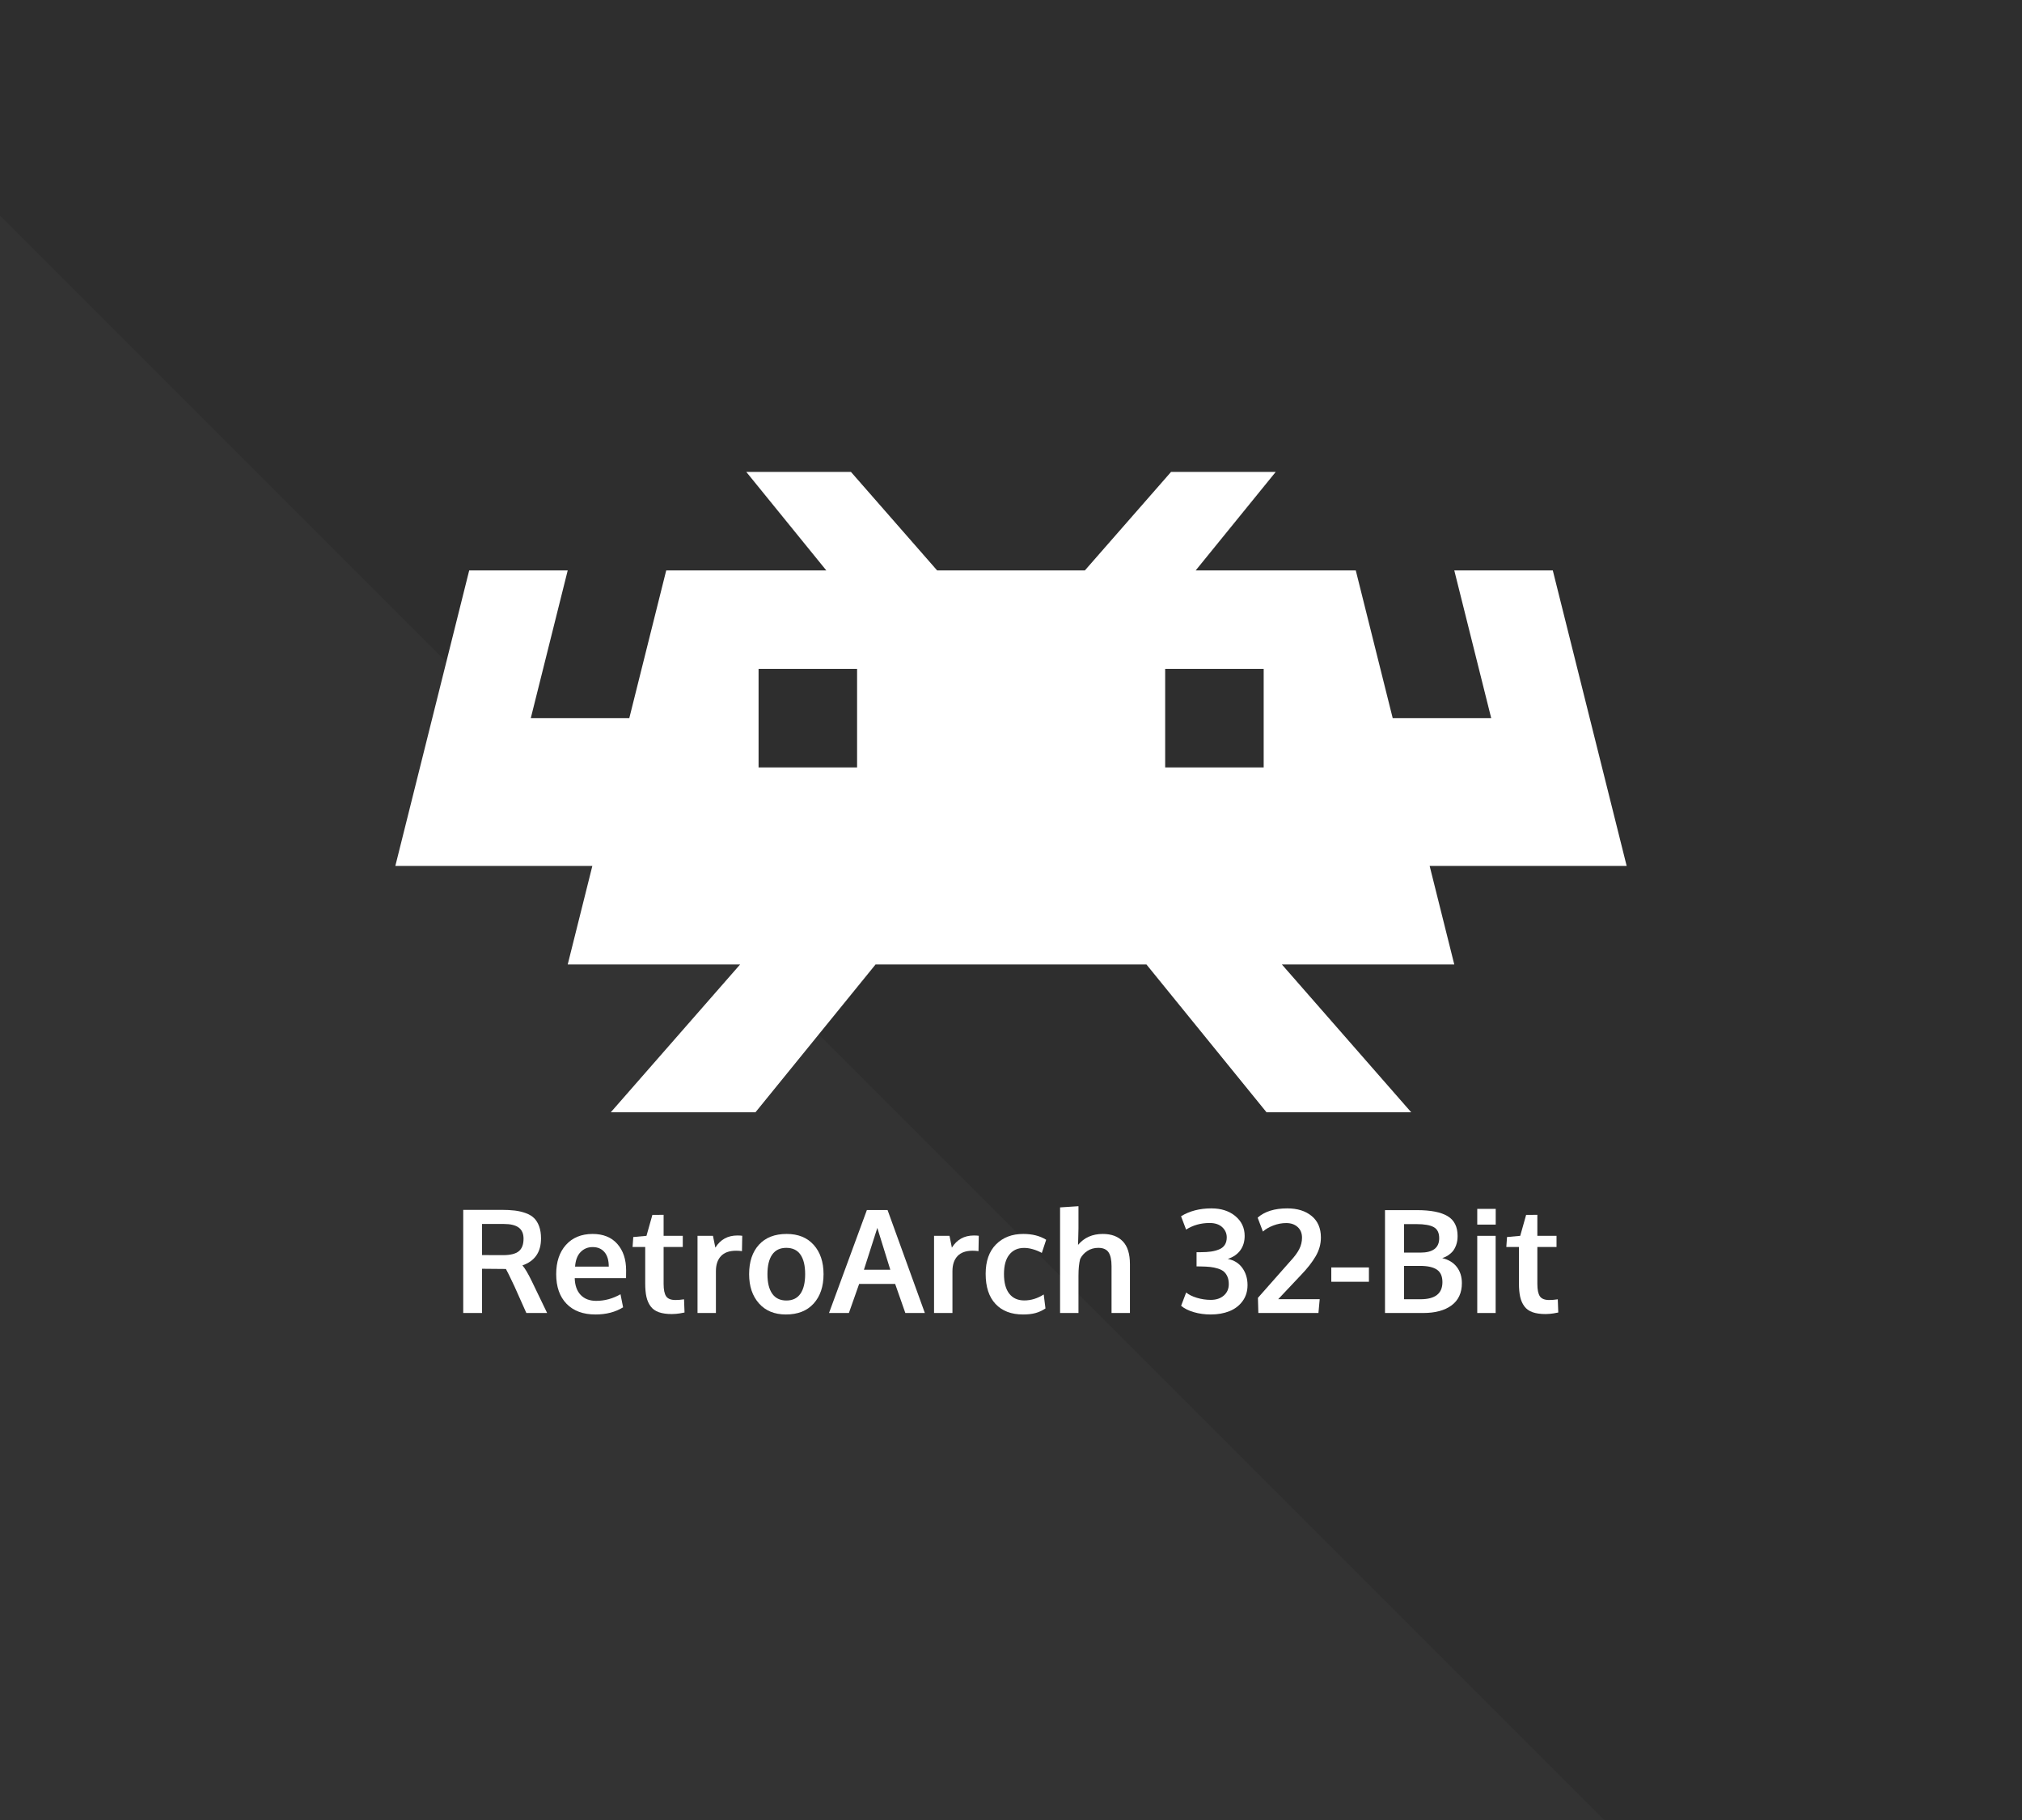
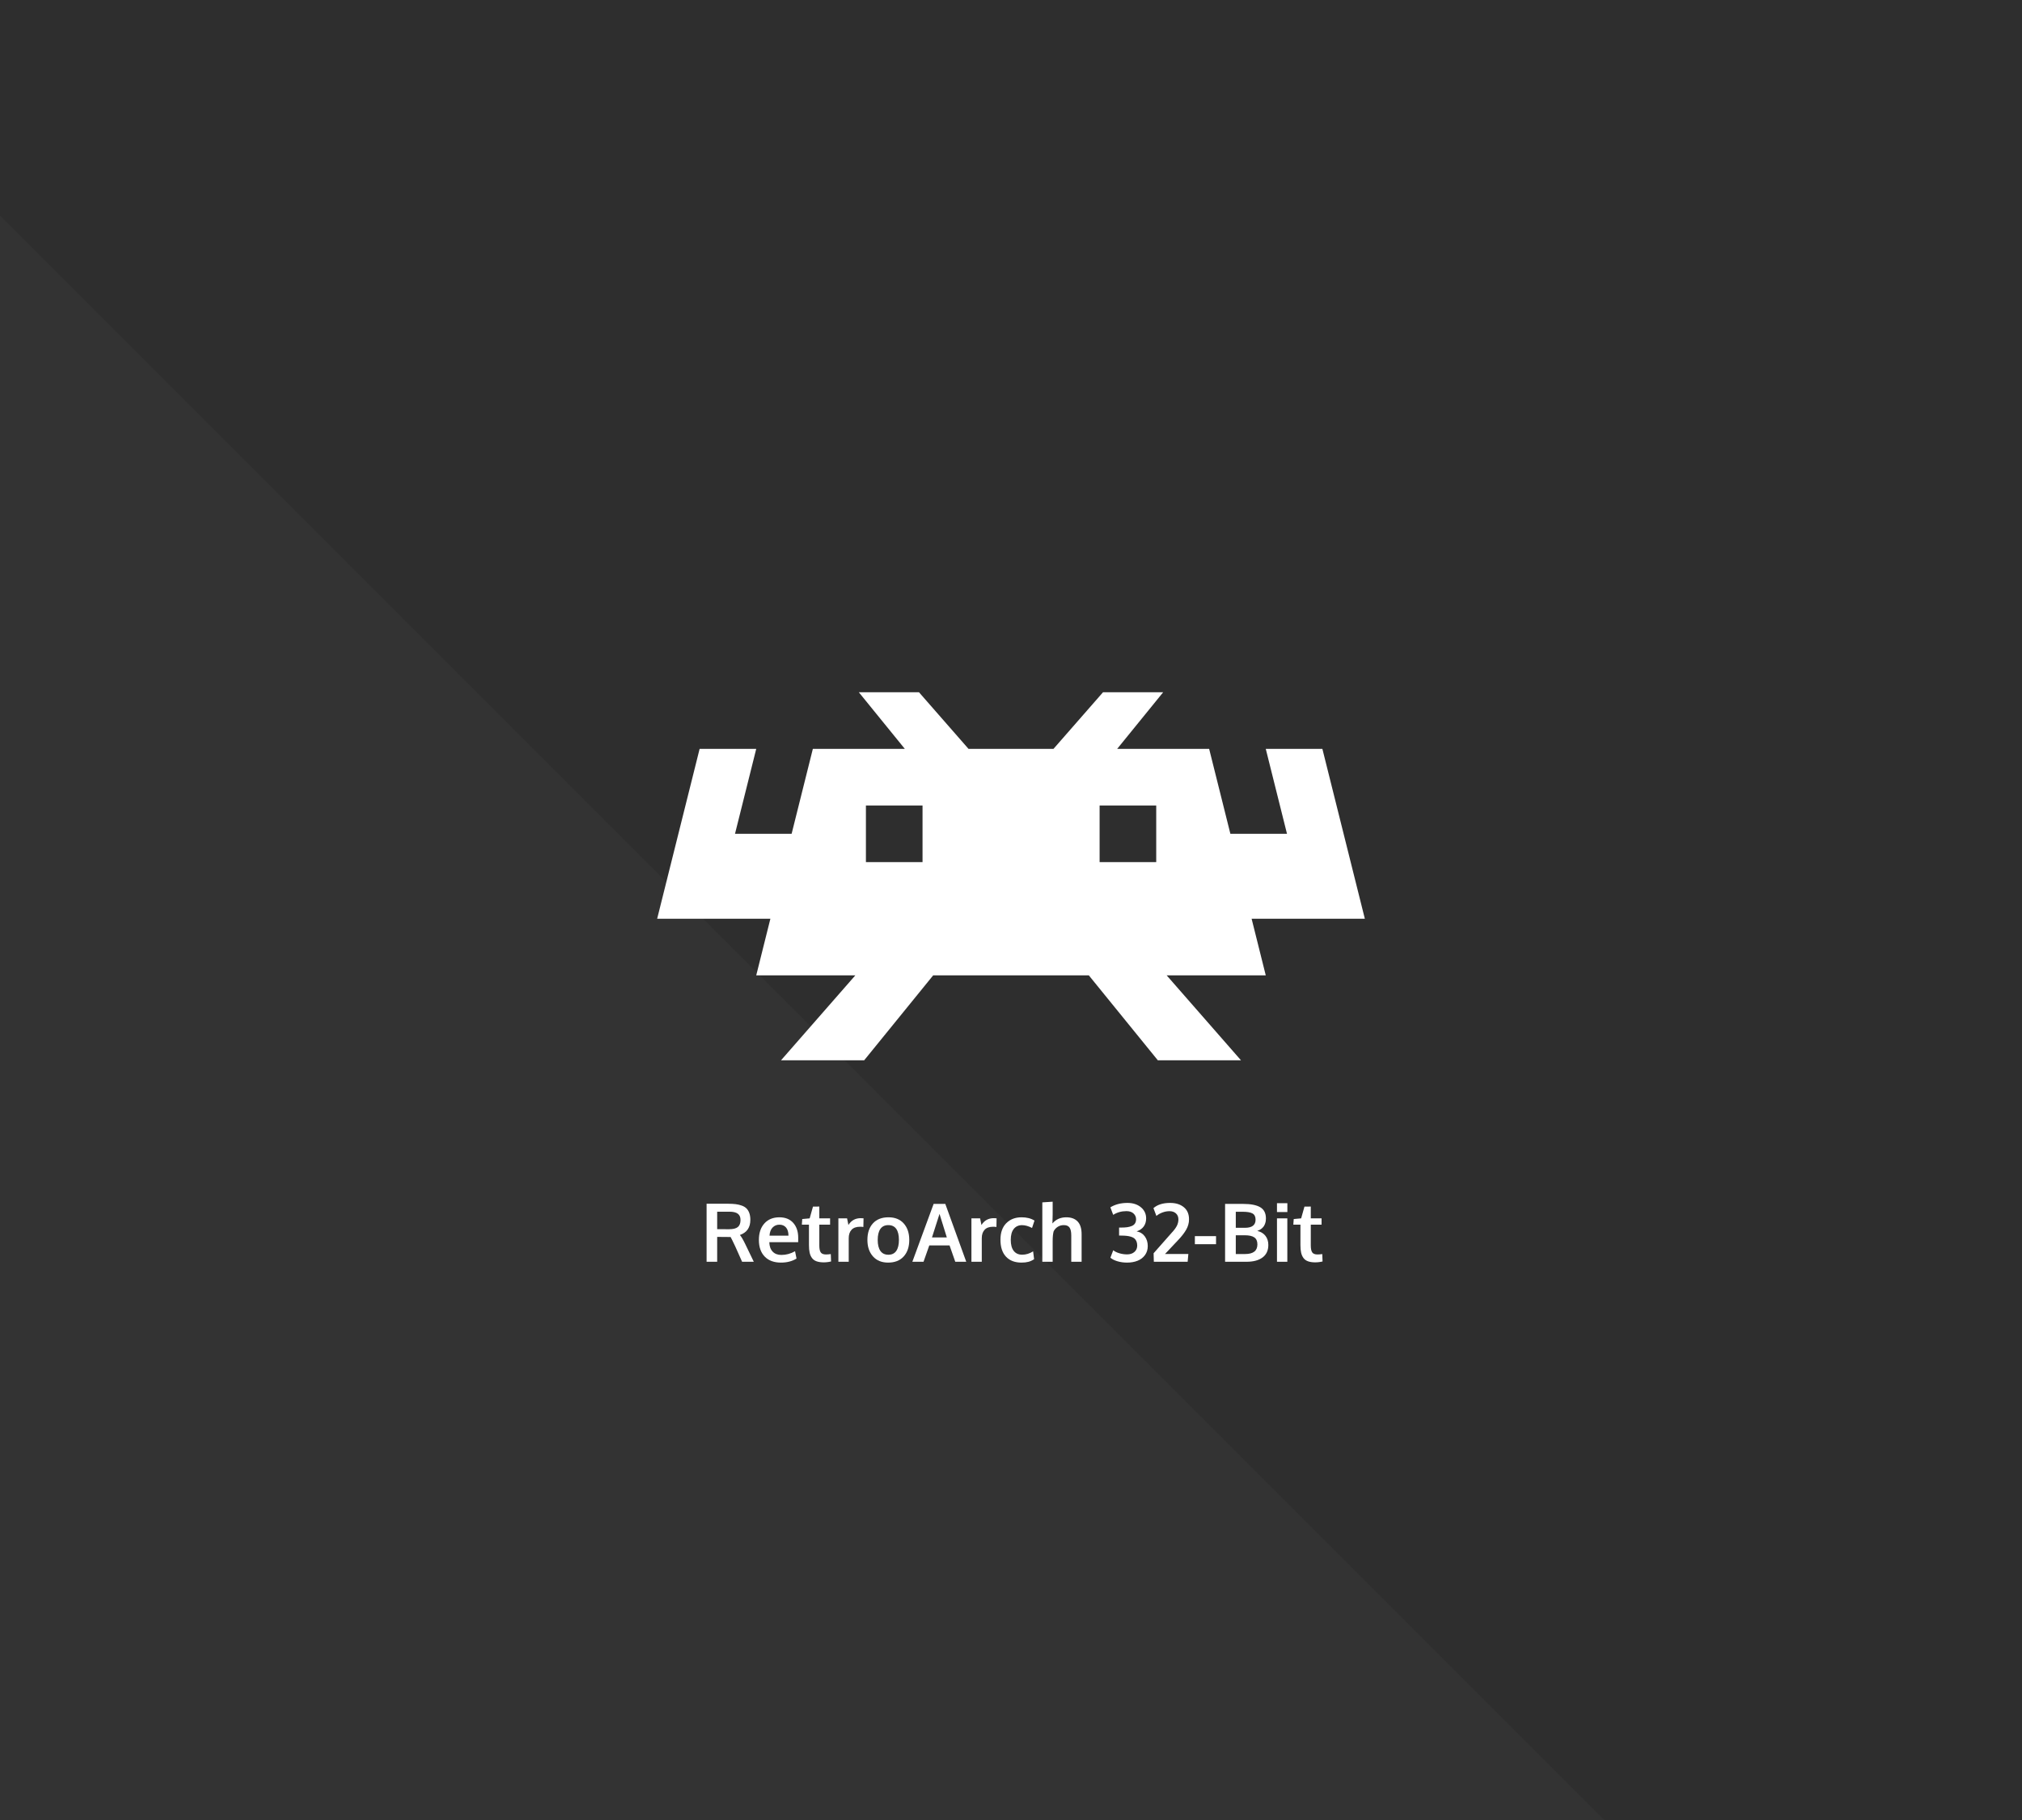
<svg xmlns="http://www.w3.org/2000/svg" width="100%" height="100%" viewBox="0 0 1200 1080" version="1.1" xml:space="preserve" style="fill-rule:evenodd;clip-rule:evenodd;stroke-linejoin:round;stroke-miterlimit:2;">
-   <g transform="matrix(1,0,0,1.09091,-720,207.273)">
-     <rect x="720" y="-190" width="1200" height="990" style="fill:rgb(46,46,46);" />
-   </g>
-   <g transform="matrix(0.707107,-0.707107,0.707107,0.707107,-575.938,-155.145)">
-     <path d="M-466.129,1280.63L207,607.5L207,1953.76L-466.129,1280.63Z" style="fill:rgb(51,51,51);" />
-   </g>
-   <g id="RetroArch-32-Bit">
-     <g transform="matrix(1,0,0,1,14.6837,-61.2735)">
-       <path d="M260.233,840.419L260.233,779.211L282.858,779.211C285.941,779.211 288.615,779.35 290.879,779.628C293.143,779.905 295.295,780.412 297.337,781.149C299.379,781.885 301.032,782.878 302.295,784.128C303.559,785.378 304.559,787.01 305.295,789.024C306.032,791.037 306.4,793.419 306.4,796.169C306.4,804.28 302.719,809.614 295.358,812.169C296.858,813.864 298.719,817.003 300.941,821.586L310.025,840.419L297.691,840.419L290.566,824.461C287.872,818.739 286.205,815.35 285.566,814.294C285.094,814.267 283.525,814.253 280.858,814.253L271.4,814.169L271.4,840.419L260.233,840.419ZM283.858,806.086C288.191,806.086 291.302,805.315 293.191,803.774C295.08,802.232 296.025,799.753 296.025,796.336C296.025,793.336 295.066,791.128 293.15,789.711C291.233,788.294 288.302,787.586 284.358,787.586L271.4,787.586L271.4,806.044C271.816,806.044 273.886,806.051 277.608,806.065C281.33,806.079 283.414,806.086 283.858,806.086Z" style="fill:white;fill-rule:nonzero;" />
-       <path d="M338.733,841.294C331.372,841.294 325.643,839.176 321.545,834.94C317.448,830.704 315.4,824.85 315.4,817.378C315.4,810.1 317.33,804.308 321.191,800.003C325.052,795.697 330.316,793.53 336.983,793.503C343.289,793.503 348.184,795.475 351.67,799.419C355.157,803.364 356.9,808.6 356.9,815.128C356.9,815.6 356.893,816.364 356.879,817.419C356.865,818.475 356.858,819.253 356.858,819.753L326.4,819.753C326.511,824.03 327.684,827.343 329.92,829.69C332.157,832.037 335.233,833.211 339.15,833.211C344.15,833.211 348.955,831.905 353.566,829.294L355.108,837.044C350.525,839.878 345.066,841.294 338.733,841.294ZM326.608,812.878L346.608,812.878C346.608,809.155 345.761,806.294 344.066,804.294C342.372,802.294 340.025,801.294 337.025,801.294C334.219,801.294 331.851,802.267 329.92,804.211C327.99,806.155 326.886,809.044 326.608,812.878Z" style="fill:white;fill-rule:nonzero;" />
-       <path d="M384.066,841.044C380.955,841.044 378.365,840.676 376.295,839.94C374.226,839.204 372.608,838.044 371.441,836.461C370.275,834.878 369.448,833.01 368.962,830.857C368.476,828.704 368.233,826.044 368.233,822.878L368.233,801.253L360.733,801.253L361.15,795.336L368.983,794.628L372.483,782.211L379.15,782.169L379.15,794.628L390.525,794.628L390.525,801.253L379.15,801.253L379.15,823.086C379.15,826.558 379.65,829.03 380.65,830.503C381.65,831.975 383.497,832.711 386.191,832.711C387.775,832.711 389.469,832.572 391.275,832.294L391.566,840.128C391.511,840.128 391.17,840.19 390.545,840.315C389.92,840.44 389.323,840.551 388.754,840.649C388.184,840.746 387.455,840.836 386.566,840.919C385.677,841.003 384.844,841.044 384.066,841.044Z" style="fill:white;fill-rule:nonzero;" />
-       <path d="M399.275,840.419L399.275,794.628L408.441,794.628L409.858,801.628C412.858,796.822 417.205,794.419 422.9,794.419C424.094,794.419 425.066,794.475 425.816,794.586L425.65,803.711C424.539,803.544 423.386,803.461 422.191,803.461C418.164,803.461 415.157,804.53 413.17,806.669C411.184,808.808 410.191,811.78 410.191,815.586L410.191,840.419L399.275,840.419Z" style="fill:white;fill-rule:nonzero;" />
-       <path d="M452.025,833.003C455.719,833.003 458.497,831.655 460.358,828.961C462.219,826.267 463.15,822.405 463.15,817.378C463.15,812.294 462.219,808.419 460.358,805.753C458.497,803.086 455.691,801.753 451.941,801.753C448.247,801.753 445.462,803.093 443.587,805.774C441.712,808.454 440.775,812.336 440.775,817.419C440.775,822.419 441.719,826.267 443.608,828.961C445.497,831.655 448.302,833.003 452.025,833.003ZM451.733,841.294C444.955,841.294 439.622,839.1 435.733,834.711C431.844,830.322 429.9,824.544 429.9,817.378C429.9,809.989 431.844,804.162 435.733,799.899C439.622,795.635 445.108,793.503 452.191,793.503C459.025,793.503 464.379,795.676 468.254,800.024C472.129,804.371 474.066,810.155 474.066,817.378C474.066,824.683 472.108,830.496 468.191,834.815C464.275,839.135 458.789,841.294 451.733,841.294Z" style="fill:white;fill-rule:nonzero;" />
-       <path d="M477.316,840.419L499.775,779.336L512.066,779.336L534.191,840.419L522.608,840.419L516.566,823.169L495.191,823.169L489.108,840.419L477.316,840.419ZM498.025,814.753L513.691,814.753C508.691,798.725 506.122,790.447 505.983,789.919L498.025,814.753Z" style="fill:white;fill-rule:nonzero;" />
-       <path d="M539.65,840.419L539.65,794.628L548.816,794.628L550.233,801.628C553.233,796.822 557.58,794.419 563.275,794.419C564.469,794.419 565.441,794.475 566.191,794.586L566.025,803.711C564.914,803.544 563.761,803.461 562.566,803.461C558.539,803.461 555.532,804.53 553.545,806.669C551.559,808.808 550.566,811.78 550.566,815.586L550.566,840.419L539.65,840.419Z" style="fill:white;fill-rule:nonzero;" />
-       <path d="M592.483,841.294C585.483,841.294 580.032,839.211 576.129,835.044C572.226,830.878 570.275,824.919 570.275,817.169C570.275,809.669 572.323,803.85 576.42,799.711C580.518,795.572 585.914,793.503 592.608,793.503C597.969,793.503 602.497,794.655 606.191,796.961L603.608,804.753C599.83,802.78 596.316,801.794 593.066,801.794C589.372,801.794 586.462,803.114 584.337,805.753C582.212,808.392 581.15,812.239 581.15,817.294C581.15,822.405 582.198,826.294 584.295,828.961C586.393,831.628 589.358,832.961 593.191,832.961C597.191,832.961 601.039,831.78 604.733,829.419L605.775,837.711C603.858,838.989 601.872,839.905 599.816,840.461C597.761,841.017 595.316,841.294 592.483,841.294Z" style="fill:white;fill-rule:nonzero;" />
-       <path d="M614.441,840.419L614.441,777.753L625.358,777.044L625.358,790.253C625.358,790.892 625.316,792.662 625.233,795.565C625.15,798.468 625.108,799.947 625.108,800.003C628.747,795.669 633.636,793.503 639.775,793.503C644.886,793.503 648.851,794.968 651.67,797.899C654.49,800.829 655.9,805.336 655.9,811.419L655.9,840.419L644.983,840.419L644.983,812.628C644.983,808.878 644.386,806.128 643.191,804.378C641.997,802.628 639.969,801.753 637.108,801.753C634.664,801.753 632.497,802.371 630.608,803.607C628.719,804.843 627.302,806.433 626.358,808.378C625.691,810.933 625.358,814.267 625.358,818.378L625.358,840.419L614.441,840.419Z" style="fill:white;fill-rule:nonzero;" />
-       <path d="M703.858,841.294C700.275,841.294 696.907,840.829 693.754,839.899C690.601,838.968 688.108,837.711 686.275,836.128L689.275,828.253C690.802,829.53 692.914,830.579 695.608,831.399C698.302,832.218 701.066,832.628 703.9,832.628C707.094,832.628 709.67,831.767 711.629,830.044C713.587,828.322 714.566,826.072 714.566,823.294C714.566,821.572 714.295,820.086 713.754,818.836C713.212,817.586 712.497,816.586 711.608,815.836C710.719,815.086 709.532,814.482 708.045,814.024C706.559,813.565 705.039,813.253 703.483,813.086C701.927,812.919 700.052,812.822 697.858,812.794C697.775,812.794 697.372,812.787 696.65,812.774C695.927,812.76 695.525,812.753 695.441,812.753L695.441,804.336L697.775,804.336C700.191,804.336 702.268,804.211 704.004,803.961C705.74,803.711 707.351,803.28 708.837,802.669C710.323,802.058 711.448,801.155 712.212,799.961C712.976,798.767 713.358,797.294 713.358,795.544C713.358,793.183 712.469,791.169 710.691,789.503C708.914,787.836 706.414,787.003 703.191,787.003C697.969,787.003 693.316,788.308 689.233,790.919L686.233,783.003C691.289,779.892 697.289,778.336 704.233,778.336C710.039,778.336 714.782,779.864 718.462,782.919C722.143,785.975 723.983,789.892 723.983,794.669C723.983,798.003 723.129,800.843 721.42,803.19C719.712,805.537 717.233,807.253 713.983,808.336C717.705,809.058 720.587,810.85 722.629,813.711C724.67,816.572 725.691,819.947 725.691,823.836C725.691,827.53 724.705,830.718 722.733,833.399C720.761,836.079 718.15,838.065 714.9,839.357C711.65,840.649 707.969,841.294 703.858,841.294Z" style="fill:white;fill-rule:nonzero;" />
-       <path d="M732.108,840.419L731.858,831.419L751.15,809.586C753.539,807.03 755.282,804.676 756.379,802.524C757.476,800.371 758.025,798.1 758.025,795.711C758.025,793.072 757.164,790.968 755.441,789.399C753.719,787.829 751.455,787.044 748.65,787.044C746.066,787.044 743.518,787.524 741.004,788.482C738.49,789.44 736.427,790.642 734.816,792.086L731.691,783.836C735.858,780.169 741.719,778.336 749.275,778.336C755.275,778.336 760.101,779.843 763.754,782.857C767.407,785.871 769.233,790.128 769.233,795.628C769.233,799.517 768.198,803.225 766.129,806.753C764.059,810.28 761.233,813.905 757.65,817.628L743.9,832.211L768.525,832.211L767.775,840.419L732.108,840.419Z" style="fill:white;fill-rule:nonzero;" />
-       <rect x="775.4" y="813.378" width="22.333" height="8.5" style="fill:white;fill-rule:nonzero;" />
-       <path d="M807.275,840.419L807.275,779.378L826.316,779.378C834.4,779.378 840.427,780.558 844.4,782.919C848.372,785.28 850.358,789.211 850.358,794.711C850.358,795.6 850.302,796.475 850.191,797.336C850.08,798.197 849.83,799.176 849.441,800.274C849.052,801.371 848.539,802.364 847.9,803.253C847.261,804.142 846.372,805.01 845.233,805.857C844.094,806.704 842.761,807.364 841.233,807.836C845.011,808.753 847.9,810.51 849.9,813.107C851.9,815.704 852.9,818.905 852.9,822.711C852.9,828.461 850.865,832.85 846.795,835.878C842.726,838.905 837.094,840.419 829.9,840.419L807.275,840.419ZM818.566,832.253L828.358,832.253C837.025,832.253 841.358,828.864 841.358,822.086C841.358,818.669 840.275,816.211 838.108,814.711C835.941,813.211 832.594,812.461 828.066,812.461L818.566,812.461L818.566,832.253ZM818.566,804.586L828.233,804.586C835.705,804.586 839.441,801.739 839.441,796.044C839.441,792.85 838.365,790.655 836.212,789.461C834.059,788.267 830.636,787.669 825.941,787.669L818.566,787.669L818.566,804.586Z" style="fill:white;fill-rule:nonzero;" />
-       <path d="M862.025,840.419L862.025,794.628L872.941,794.628L872.941,840.419L862.025,840.419ZM862.025,787.961L862.025,778.628L872.983,778.628L872.983,787.961L862.025,787.961Z" style="fill:white;fill-rule:nonzero;" />
-       <path d="M902.608,841.044C899.497,841.044 896.907,840.676 894.837,839.94C892.768,839.204 891.15,838.044 889.983,836.461C888.816,834.878 887.99,833.01 887.504,830.857C887.018,828.704 886.775,826.044 886.775,822.878L886.775,801.253L879.275,801.253L879.691,795.336L887.525,794.628L891.025,782.211L897.691,782.169L897.691,794.628L909.066,794.628L909.066,801.253L897.691,801.253L897.691,823.086C897.691,826.558 898.191,829.03 899.191,830.503C900.191,831.975 902.039,832.711 904.733,832.711C906.316,832.711 908.011,832.572 909.816,832.294L910.108,840.128C910.052,840.128 909.712,840.19 909.087,840.315C908.462,840.44 907.865,840.551 907.295,840.649C906.726,840.746 905.997,840.836 905.108,840.919C904.219,841.003 903.386,841.044 902.608,841.044Z" style="fill:white;fill-rule:nonzero;" />
+   <rect id="Artboard1" x="0" y="0" width="1200" height="1080" style="fill:none;" />
+   <g id="Artboard11">
+     <g transform="matrix(1,0,0,1.09091,-720,207.273)">
+       <rect x="720" y="-190" width="1200" height="990" style="fill:rgb(46,46,46);" />
    </g>
-     <g transform="matrix(30.4487,0,0,30.4487,234.615,104.636)">
-       <path d="M6.84,5.76L8.4,7.68L5.28,7.68L4.56,10.56L2.64,10.56L3.36,7.68L1.44,7.68L0,13.44L3.84,13.44L3.36,15.36L6.72,15.36L4.2,18.24L7.02,18.24L9.36,15.36L14.64,15.36L16.98,18.24L19.8,18.24L17.28,15.36L20.64,15.36L20.16,13.44L24,13.44L22.56,7.68L20.64,7.68L21.36,10.56L19.44,10.56L18.72,7.68L15.6,7.68L17.16,5.76L15.12,5.76L13.44,7.68L10.56,7.68L8.88,5.76L6.84,5.76ZM7.08,9.6L9,9.6L9,11.52L7.08,11.52L7.08,9.6ZM15.005,9.6L16.925,9.6L16.925,11.52L15.005,11.52L15.005,9.6Z" style="fill:white;fill-rule:nonzero;" />
+     <g transform="matrix(0.707107,-0.707107,0.707107,0.707107,-575.938,-155.145)">
+       <path d="M-466.129,1280.63L207,607.5L207,1953.76L-466.129,1280.63Z" style="fill:rgb(51,51,51);" />
+     </g>
+     <g id="retroarch-32.svg">
+       <g transform="matrix(1,0,0,1,17.8621,-91.6765)">
+         <path d="M401.482,840.419L401.482,805.99L414.208,805.99C415.943,805.99 417.447,806.068 418.72,806.224C419.993,806.38 421.204,806.665 422.353,807.08C423.501,807.494 424.431,808.052 425.142,808.755C425.853,809.458 426.415,810.376 426.829,811.509C427.243,812.642 427.45,813.982 427.45,815.529C427.45,820.091 425.38,823.091 421.24,824.529C422.083,825.482 423.13,827.247 424.38,829.826L429.49,840.419L422.552,840.419L418.544,831.443C417.029,828.224 416.091,826.318 415.732,825.724C415.466,825.708 414.583,825.701 413.083,825.701L407.763,825.654L407.763,840.419L401.482,840.419ZM414.771,821.107C417.208,821.107 418.958,820.673 420.021,819.806C421.083,818.939 421.615,817.544 421.615,815.622C421.615,813.935 421.075,812.693 419.997,811.896C418.919,811.099 417.271,810.701 415.052,810.701L407.763,810.701L407.763,821.083C407.997,821.083 409.161,821.087 411.255,821.095C413.349,821.103 414.521,821.107 414.771,821.107Z" style="fill:white;fill-rule:nonzero;" />
+         <path d="M445.638,840.912C441.497,840.912 438.275,839.72 435.97,837.337C433.665,834.955 432.513,831.662 432.513,827.458C432.513,823.365 433.599,820.107 435.771,817.685C437.943,815.263 440.904,814.044 444.654,814.029C448.2,814.029 450.954,815.138 452.915,817.357C454.876,819.576 455.857,822.521 455.857,826.193C455.857,826.458 455.853,826.888 455.845,827.482C455.837,828.076 455.833,828.513 455.833,828.794L438.7,828.794C438.763,831.201 439.423,833.064 440.681,834.384C441.939,835.705 443.669,836.365 445.872,836.365C448.685,836.365 451.388,835.63 453.982,834.162L454.849,838.521C452.271,840.115 449.2,840.912 445.638,840.912ZM438.818,824.927L450.068,824.927C450.068,822.833 449.591,821.224 448.638,820.099C447.685,818.974 446.365,818.412 444.677,818.412C443.099,818.412 441.767,818.958 440.681,820.052C439.595,821.146 438.974,822.771 438.818,824.927Z" style="fill:white;fill-rule:nonzero;" />
+         <path d="M471.138,840.771C469.388,840.771 467.931,840.564 466.767,840.15C465.603,839.736 464.693,839.083 464.036,838.193C463.38,837.302 462.915,836.251 462.642,835.04C462.368,833.83 462.232,832.333 462.232,830.552L462.232,818.388L458.013,818.388L458.247,815.06L462.654,814.662L464.622,807.677L468.372,807.654L468.372,814.662L474.771,814.662L474.771,818.388L468.372,818.388L468.372,830.669C468.372,832.622 468.654,834.013 469.216,834.841C469.779,835.669 470.818,836.083 472.333,836.083C473.224,836.083 474.177,836.005 475.193,835.849L475.357,840.255C475.325,840.255 475.134,840.29 474.782,840.361C474.431,840.431 474.095,840.494 473.775,840.548C473.454,840.603 473.044,840.654 472.544,840.701C472.044,840.747 471.575,840.771 471.138,840.771Z" style="fill:white;fill-rule:nonzero;" />
+         <path d="M479.693,840.419L479.693,814.662L484.849,814.662L485.646,818.599C487.333,815.896 489.779,814.544 492.982,814.544C493.654,814.544 494.2,814.576 494.622,814.638L494.529,819.771C493.904,819.677 493.255,819.63 492.583,819.63C490.318,819.63 488.626,820.232 487.509,821.435C486.392,822.638 485.833,824.31 485.833,826.451L485.833,840.419L479.693,840.419Z" style="fill:white;fill-rule:nonzero;" />
+         <path d="M509.365,836.247C511.443,836.247 513.005,835.49 514.052,833.974C515.099,832.458 515.622,830.287 515.622,827.458C515.622,824.599 515.099,822.419 514.052,820.919C513.005,819.419 511.427,818.669 509.318,818.669C507.24,818.669 505.673,819.423 504.618,820.931C503.564,822.439 503.036,824.622 503.036,827.482C503.036,830.294 503.568,832.458 504.63,833.974C505.693,835.49 507.271,836.247 509.365,836.247ZM509.2,840.912C505.388,840.912 502.388,839.677 500.2,837.208C498.013,834.74 496.919,831.49 496.919,827.458C496.919,823.302 498.013,820.025 500.2,817.626C502.388,815.228 505.474,814.029 509.458,814.029C513.302,814.029 516.314,815.251 518.493,817.697C520.673,820.142 521.763,823.396 521.763,827.458C521.763,831.568 520.661,834.837 518.458,837.267C516.255,839.697 513.169,840.912 509.2,840.912Z" style="fill:white;fill-rule:nonzero;" />
+         <path d="M523.591,840.419L536.224,806.06L543.138,806.06L555.583,840.419L549.068,840.419L545.669,830.716L533.646,830.716L530.224,840.419L523.591,840.419ZM535.24,825.982L544.052,825.982C541.24,816.966 539.794,812.31 539.716,812.013L535.24,825.982Z" style="fill:white;fill-rule:nonzero;" />
+         <path d="M558.654,840.419L558.654,814.662L563.81,814.662L564.607,818.599C566.294,815.896 568.74,814.544 571.943,814.544C572.615,814.544 573.161,814.576 573.583,814.638L573.49,819.771C572.865,819.677 572.216,819.63 571.544,819.63C569.279,819.63 567.587,820.232 566.47,821.435C565.353,822.638 564.794,824.31 564.794,826.451L564.794,840.419L558.654,840.419Z" style="fill:white;fill-rule:nonzero;" />
+         <path d="M588.372,840.912C584.435,840.912 581.368,839.74 579.173,837.396C576.978,835.052 575.88,831.701 575.88,827.341C575.88,823.122 577.032,819.849 579.337,817.521C581.642,815.193 584.677,814.029 588.443,814.029C591.458,814.029 594.005,814.677 596.083,815.974L594.63,820.357C592.505,819.247 590.529,818.693 588.7,818.693C586.622,818.693 584.986,819.435 583.79,820.919C582.595,822.404 581.997,824.568 581.997,827.412C581.997,830.287 582.587,832.474 583.767,833.974C584.947,835.474 586.615,836.224 588.771,836.224C591.021,836.224 593.185,835.56 595.263,834.232L595.849,838.896C594.771,839.615 593.654,840.13 592.497,840.443C591.341,840.755 589.966,840.912 588.372,840.912Z" style="fill:white;fill-rule:nonzero;" />
+         <path d="M600.724,840.419L600.724,805.169L606.865,804.771L606.865,812.201C606.865,812.56 606.841,813.556 606.794,815.189C606.747,816.822 606.724,817.654 606.724,817.685C608.771,815.247 611.521,814.029 614.974,814.029C617.849,814.029 620.079,814.853 621.665,816.501C623.251,818.15 624.044,820.685 624.044,824.107L624.044,840.419L617.904,840.419L617.904,824.787C617.904,822.677 617.568,821.13 616.896,820.146C616.224,819.162 615.083,818.669 613.474,818.669C612.099,818.669 610.88,819.017 609.818,819.712C608.755,820.408 607.958,821.302 607.427,822.396C607.052,823.833 606.865,825.708 606.865,828.021L606.865,840.419L600.724,840.419Z" style="fill:white;fill-rule:nonzero;" />
+         <path d="M651.021,840.912C649.005,840.912 647.111,840.65 645.337,840.126C643.564,839.603 642.161,838.896 641.13,838.005L642.818,833.576C643.677,834.294 644.865,834.884 646.38,835.345C647.896,835.806 649.45,836.037 651.044,836.037C652.841,836.037 654.29,835.552 655.392,834.583C656.493,833.615 657.044,832.349 657.044,830.787C657.044,829.818 656.892,828.982 656.587,828.279C656.282,827.576 655.88,827.013 655.38,826.591C654.88,826.169 654.212,825.83 653.376,825.572C652.54,825.314 651.685,825.138 650.81,825.044C649.935,824.951 648.88,824.896 647.646,824.88C647.599,824.88 647.372,824.876 646.966,824.869C646.56,824.861 646.333,824.857 646.286,824.857L646.286,820.122L647.599,820.122C648.958,820.122 650.126,820.052 651.103,819.912C652.079,819.771 652.986,819.529 653.822,819.185C654.657,818.841 655.29,818.333 655.72,817.662C656.15,816.99 656.365,816.162 656.365,815.177C656.365,813.849 655.865,812.716 654.865,811.779C653.865,810.841 652.458,810.372 650.646,810.372C647.708,810.372 645.091,811.107 642.794,812.576L641.107,808.122C643.95,806.372 647.325,805.497 651.232,805.497C654.497,805.497 657.165,806.357 659.236,808.076C661.306,809.794 662.341,811.997 662.341,814.685C662.341,816.56 661.861,818.158 660.9,819.478C659.939,820.798 658.544,821.763 656.716,822.372C658.81,822.779 660.431,823.787 661.579,825.396C662.728,827.005 663.302,828.904 663.302,831.091C663.302,833.169 662.747,834.962 661.638,836.47C660.529,837.978 659.06,839.095 657.232,839.822C655.404,840.548 653.333,840.912 651.021,840.912Z" style="fill:white;fill-rule:nonzero;" />
+         <path d="M666.911,840.419L666.771,835.357L677.622,823.076C678.966,821.638 679.947,820.314 680.564,819.103C681.181,817.892 681.49,816.615 681.49,815.271C681.49,813.787 681.005,812.603 680.036,811.72C679.068,810.837 677.794,810.396 676.216,810.396C674.763,810.396 673.329,810.665 671.915,811.205C670.501,811.744 669.341,812.419 668.435,813.232L666.677,808.591C669.021,806.529 672.318,805.497 676.568,805.497C679.943,805.497 682.657,806.345 684.712,808.04C686.767,809.736 687.794,812.13 687.794,815.224C687.794,817.412 687.212,819.497 686.048,821.482C684.884,823.466 683.294,825.505 681.279,827.599L673.544,835.802L687.396,835.802L686.974,840.419L666.911,840.419Z" style="fill:white;fill-rule:nonzero;" />
+         <rect x="691.263" y="825.208" width="12.563" height="4.781" style="fill:white;fill-rule:nonzero;" />
+         <path d="M709.193,840.419L709.193,806.083L719.904,806.083C724.45,806.083 727.841,806.747 730.075,808.076C732.31,809.404 733.427,811.615 733.427,814.708C733.427,815.208 733.396,815.701 733.333,816.185C733.271,816.669 733.13,817.22 732.911,817.837C732.693,818.455 732.404,819.013 732.044,819.513C731.685,820.013 731.185,820.501 730.544,820.978C729.904,821.455 729.154,821.826 728.294,822.091C730.419,822.607 732.044,823.595 733.169,825.056C734.294,826.517 734.857,828.318 734.857,830.458C734.857,833.693 733.712,836.162 731.423,837.865C729.134,839.568 725.966,840.419 721.919,840.419L709.193,840.419ZM715.544,835.826L721.052,835.826C725.927,835.826 728.365,833.919 728.365,830.107C728.365,828.185 727.755,826.802 726.536,825.958C725.318,825.115 723.435,824.693 720.888,824.693L715.544,824.693L715.544,835.826ZM715.544,820.263L720.982,820.263C725.185,820.263 727.286,818.662 727.286,815.458C727.286,813.662 726.681,812.427 725.47,811.755C724.259,811.083 722.333,810.747 719.693,810.747L715.544,810.747L715.544,820.263Z" style="fill:white;fill-rule:nonzero;" />
+         <path d="M739.99,840.419L739.99,814.662L746.13,814.662L746.13,840.419L739.99,840.419ZM739.99,810.912L739.99,805.662L746.154,805.662L746.154,810.912L739.99,810.912Z" style="fill:white;fill-rule:nonzero;" />
+         <path d="M762.818,840.771C761.068,840.771 759.611,840.564 758.447,840.15C757.282,839.736 756.372,839.083 755.716,838.193C755.06,837.302 754.595,836.251 754.322,835.04C754.048,833.83 753.911,832.333 753.911,830.552L753.911,818.388L749.693,818.388L749.927,815.06L754.333,814.662L756.302,807.677L760.052,807.654L760.052,814.662L766.45,814.662L766.45,818.388L760.052,818.388L760.052,830.669C760.052,832.622 760.333,834.013 760.896,834.841C761.458,835.669 762.497,836.083 764.013,836.083C764.904,836.083 765.857,836.005 766.872,835.849L767.036,840.255C767.005,840.255 766.814,840.29 766.462,840.361C766.111,840.431 765.775,840.494 765.454,840.548C765.134,840.603 764.724,840.654 764.224,840.701C763.724,840.747 763.255,840.771 762.818,840.771Z" style="fill:white;fill-rule:nonzero;" />
+       </g>
+       <g transform="matrix(17.5,0,0,17.5,390,310)">
+         <path d="M6.84,5.76L8.4,7.68L5.28,7.68L4.56,10.56L2.64,10.56L3.36,7.68L1.44,7.68L0,13.44L3.84,13.44L3.36,15.36L6.72,15.36L4.2,18.24L7.02,18.24L9.36,15.36L14.64,15.36L16.98,18.24L19.8,18.24L17.28,15.36L20.64,15.36L20.16,13.44L24,13.44L22.56,7.68L20.64,7.68L21.36,10.56L19.44,10.56L18.72,7.68L15.6,7.68L17.16,5.76L15.12,5.76L13.44,7.68L10.56,7.68L8.88,5.76L6.84,5.76ZM7.08,9.6L9,9.6L9,11.52L7.08,11.52L7.08,9.6ZM15.005,9.6L16.925,9.6L16.925,11.52L15.005,11.52L15.005,9.6Z" style="fill:white;fill-rule:nonzero;" />
+       </g>
    </g>
  </g>
</svg>
